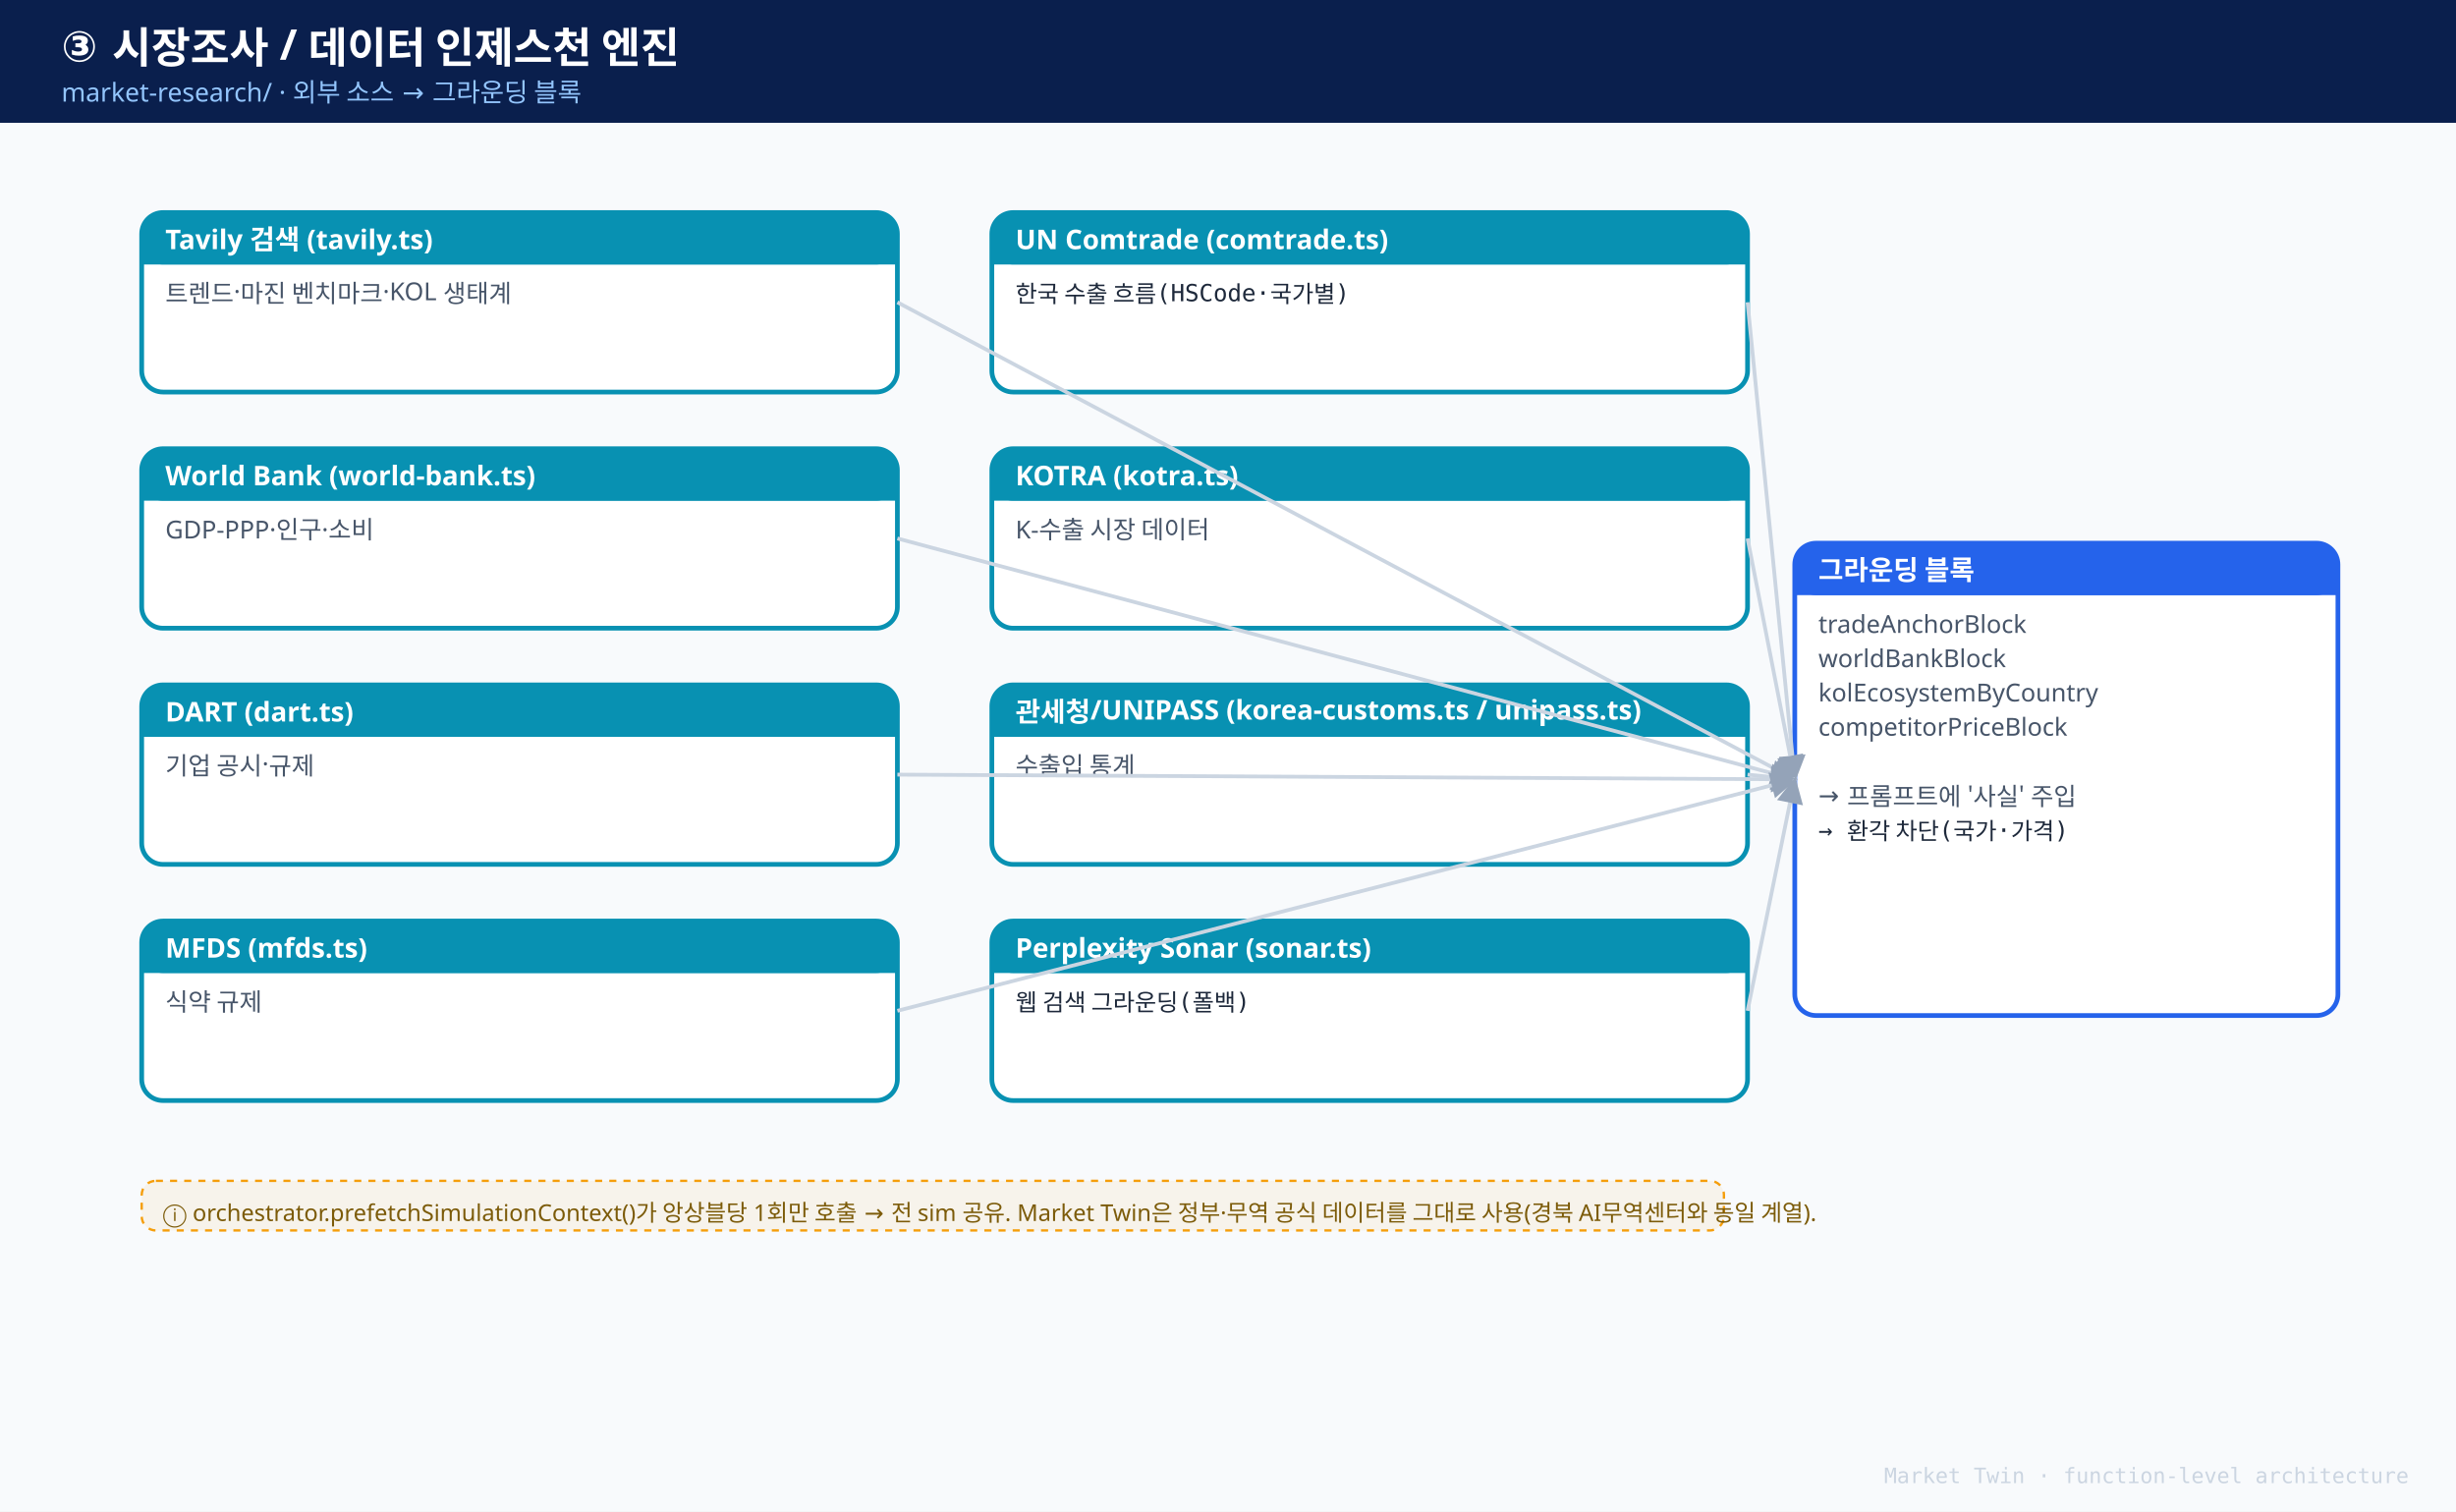
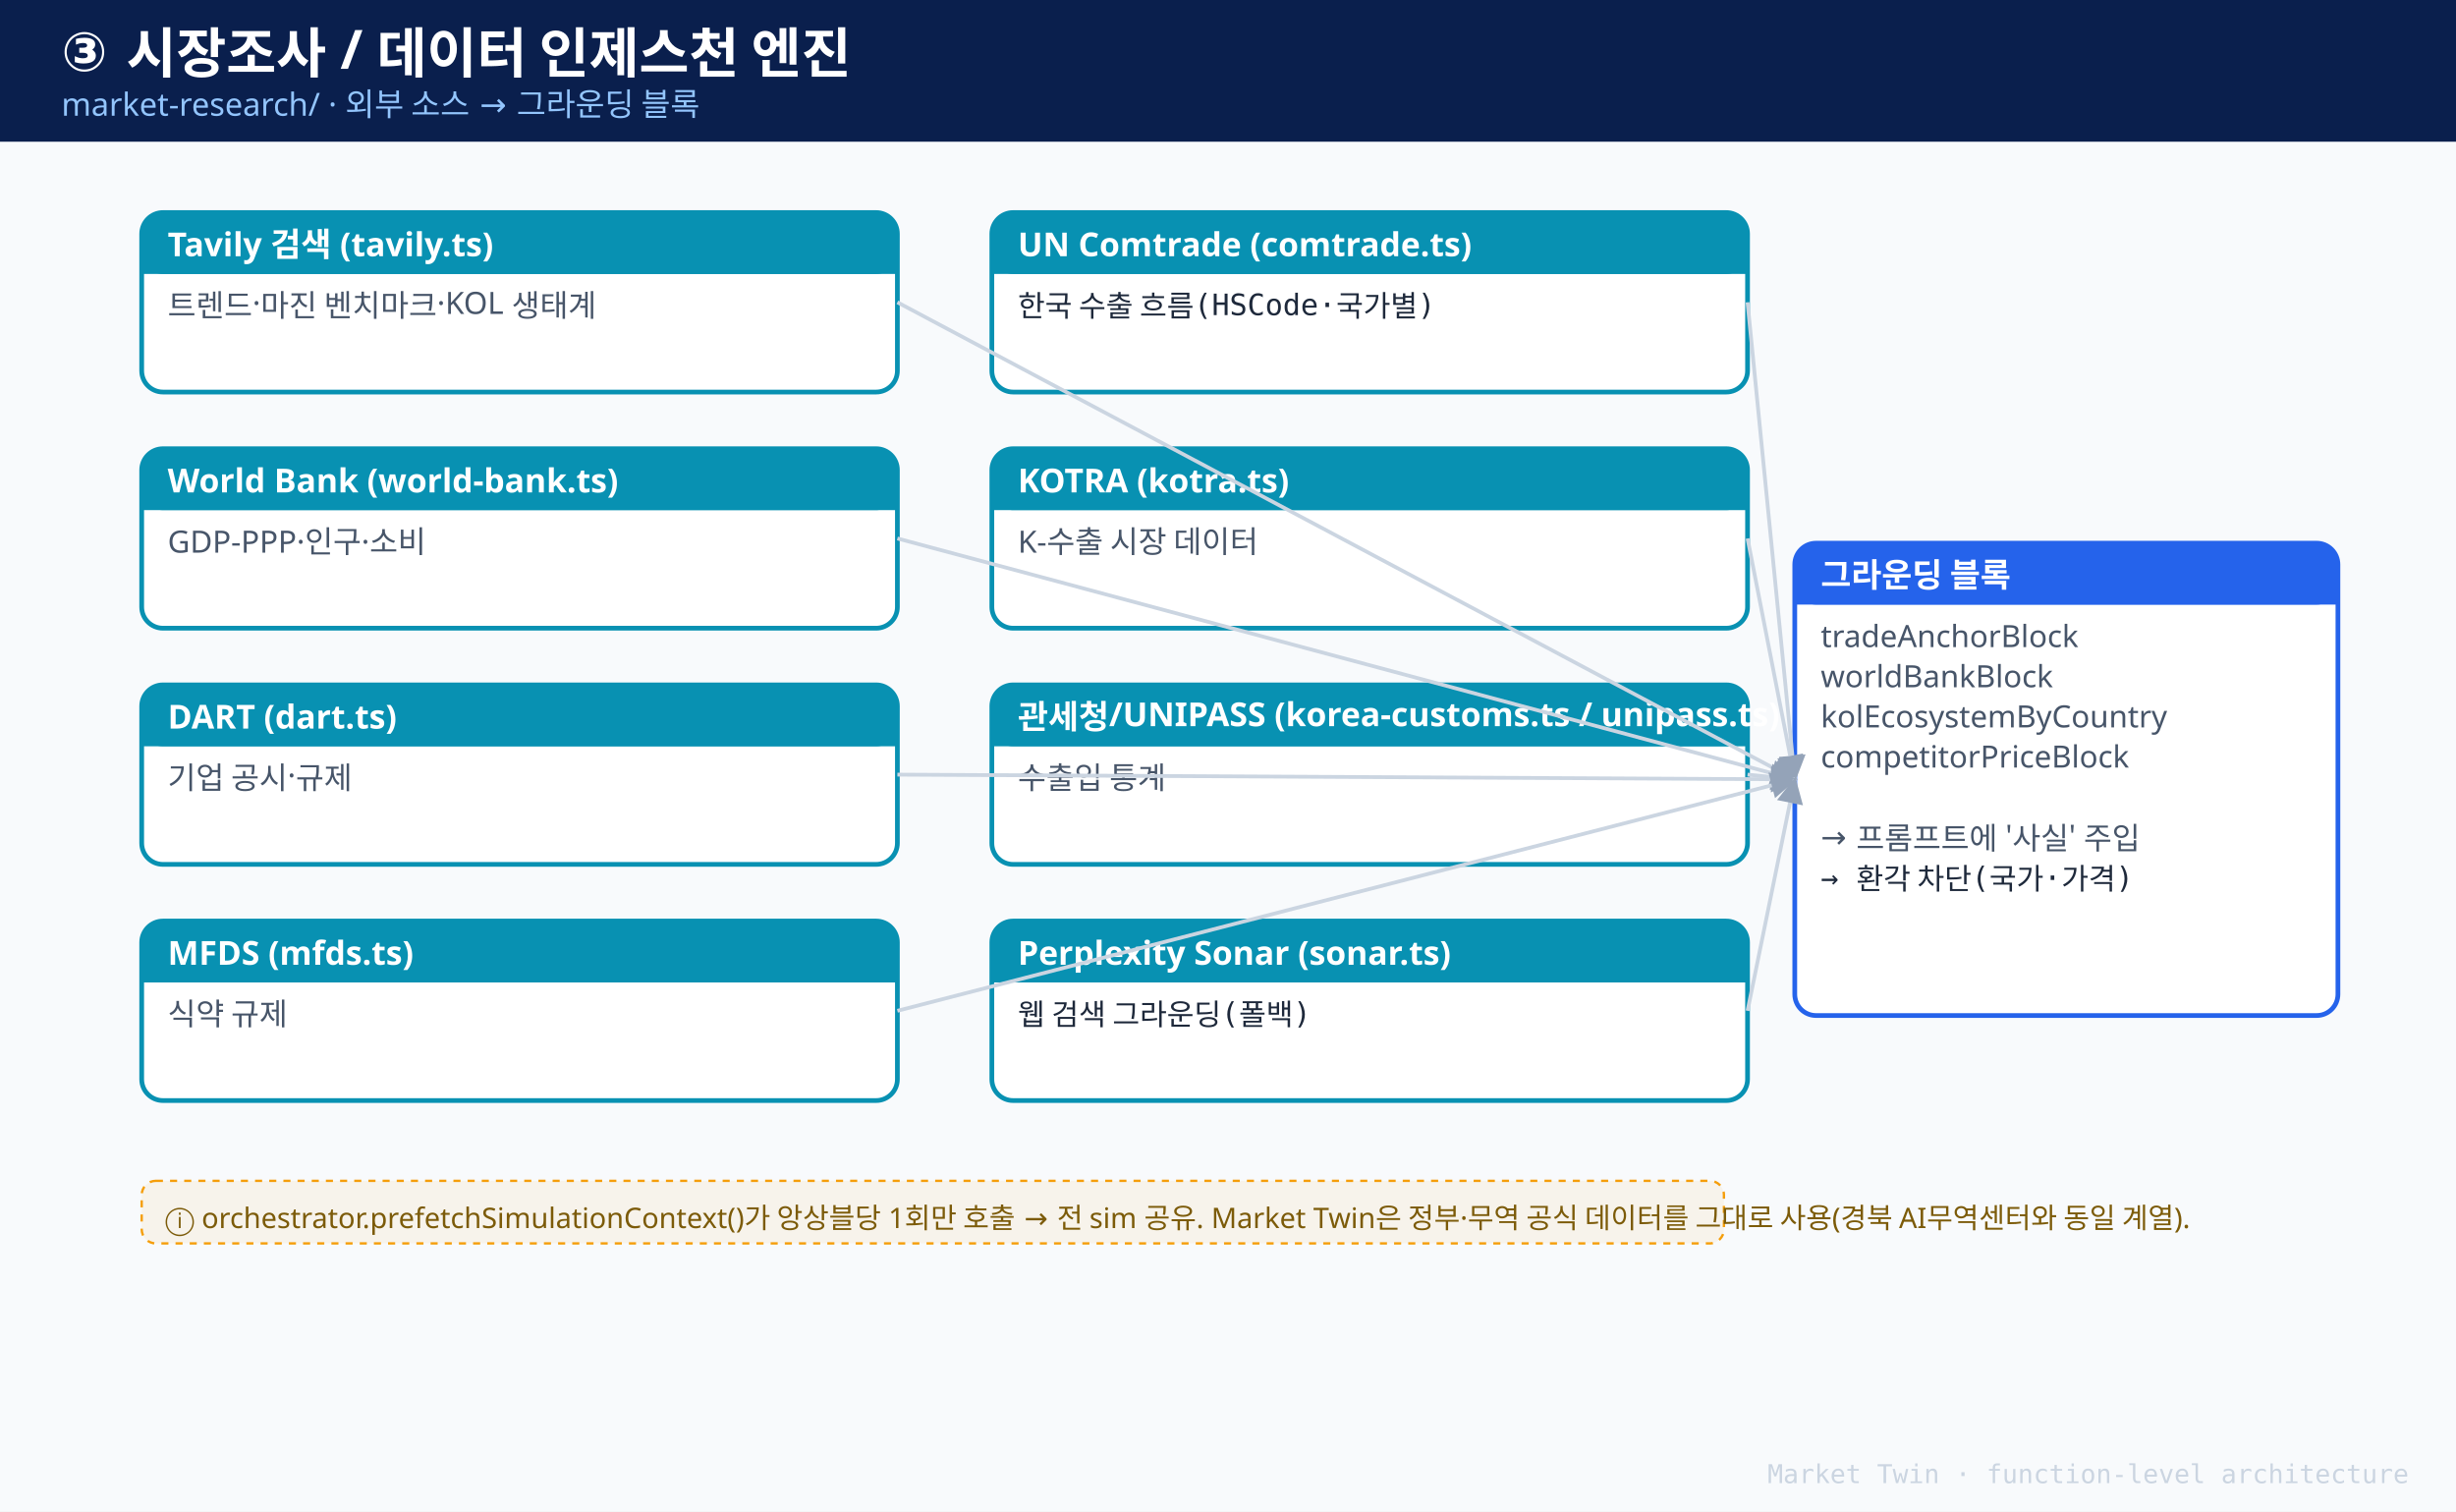
<svg xmlns="http://www.w3.org/2000/svg" width="1040" height="640" viewBox="0 0 1040 640">
  <defs>
    <marker id="arrow" viewBox="0 0 10 10" refX="9" refY="5" markerWidth="7" markerHeight="7" orient="auto-start-reverse">
      <path d="M0,0 L10,5 L0,10 z" fill="#94a3b8" />
    </marker>
  </defs>
  <rect width="1040" height="640" fill="#f8fafc" />
-   <rect x="0" y="0" width="1040" height="52" fill="#0a1f4d" />
-   <text x="26" y="26" font-family="'Malgun Gothic','Apple SD Gothic Neo','Noto Sans KR',sans-serif" font-size="18" font-weight="800" fill="#ffffff">③ 시장조사 / 데이터 인제스천 엔진</text>
-   <text x="26" y="43" font-family="'Malgun Gothic','Apple SD Gothic Neo','Noto Sans KR',sans-serif" font-size="11" fill="#93c5fd">market-research/ · 외부 소스 → 그라운딩 블록</text>
-   <text x="1020" y="628" font-family="'Cascadia Code','Consolas','D2Coding',monospace" font-size="9" fill="#cbd5e1" text-anchor="end">Market Twin · function-level architecture</text>
+   <rect x="0" y="0" width="1040" height="60" fill="#0a1f4d" />
+   <text x="26" y="30" font-family="'Malgun Gothic','Apple SD Gothic Neo','Noto Sans KR',sans-serif" font-size="23" font-weight="800" fill="#ffffff">③ 시장조사 / 데이터 인제스천 엔진</text>
+   <text x="26" y="49" font-family="'Malgun Gothic','Apple SD Gothic Neo','Noto Sans KR',sans-serif" font-size="13.5" fill="#93c5fd">market-research/ · 외부 소스 → 그라운딩 블록</text>
+   <text x="1020" y="628" font-family="'Cascadia Code','Consolas','D2Coding',monospace" font-size="11" fill="#cbd5e1" text-anchor="end">Market Twin · function-level architecture</text>
  <rect x="60" y="90" width="320" height="76" rx="9" fill="#ffffff" stroke="#0891b2" stroke-width="2" />
-   <rect x="60" y="90" width="320" height="22" rx="9" fill="#0891b2" />
-   <rect x="60" y="101" width="320" height="11" fill="#0891b2" />
-   <text x="70" y="105.5" font-family="'Malgun Gothic','Apple SD Gothic Neo','Noto Sans KR',sans-serif" font-size="11.5" font-weight="700" fill="#ffffff">Tavily 검색  (tavily.ts)</text>
-   <text x="70" y="128" font-family="'Malgun Gothic','Apple SD Gothic Neo','Noto Sans KR',sans-serif" font-size="10.5" fill="#475569">트렌드·마진 벤치마크·KOL 생태계</text>
+   <rect x="60" y="90" width="320" height="26" rx="9" fill="#0891b2" />
+   <rect x="60" y="103" width="320" height="13" fill="#0891b2" />
+   <text x="71" y="108.5" font-family="'Malgun Gothic','Apple SD Gothic Neo','Noto Sans KR',sans-serif" font-size="14" font-weight="700" fill="#ffffff">Tavily 검색  (tavily.ts)</text>
+   <text x="71" y="134" font-family="'Malgun Gothic','Apple SD Gothic Neo','Noto Sans KR',sans-serif" font-size="13" fill="#475569">트렌드·마진 벤치마크·KOL 생태계</text>
  <rect x="420" y="90" width="320" height="76" rx="9" fill="#ffffff" stroke="#0891b2" stroke-width="2" />
-   <rect x="420" y="90" width="320" height="22" rx="9" fill="#0891b2" />
-   <rect x="420" y="101" width="320" height="11" fill="#0891b2" />
-   <text x="430" y="105.5" font-family="'Malgun Gothic','Apple SD Gothic Neo','Noto Sans KR',sans-serif" font-size="11.5" font-weight="700" fill="#ffffff">UN Comtrade  (comtrade.ts)</text>
-   <text x="430" y="128" font-family="'Cascadia Code','Consolas','D2Coding',monospace" font-size="10" fill="#1e293b">한국 수출 흐름(HSCode·국가별)</text>
+   <rect x="420" y="90" width="320" height="26" rx="9" fill="#0891b2" />
+   <rect x="420" y="103" width="320" height="13" fill="#0891b2" />
+   <text x="431" y="108.5" font-family="'Malgun Gothic','Apple SD Gothic Neo','Noto Sans KR',sans-serif" font-size="14" font-weight="700" fill="#ffffff">UN Comtrade  (comtrade.ts)</text>
+   <text x="431" y="134" font-family="'Cascadia Code','Consolas','D2Coding',monospace" font-size="12.5" fill="#1e293b">한국 수출 흐름(HSCode·국가별)</text>
  <rect x="60" y="190" width="320" height="76" rx="9" fill="#ffffff" stroke="#0891b2" stroke-width="2" />
-   <rect x="60" y="190" width="320" height="22" rx="9" fill="#0891b2" />
-   <rect x="60" y="201" width="320" height="11" fill="#0891b2" />
-   <text x="70" y="205.5" font-family="'Malgun Gothic','Apple SD Gothic Neo','Noto Sans KR',sans-serif" font-size="11.5" font-weight="700" fill="#ffffff">World Bank  (world-bank.ts)</text>
-   <text x="70" y="228" font-family="'Malgun Gothic','Apple SD Gothic Neo','Noto Sans KR',sans-serif" font-size="10.5" fill="#475569">GDP-PPP·인구·소비</text>
+   <rect x="60" y="190" width="320" height="26" rx="9" fill="#0891b2" />
+   <rect x="60" y="203" width="320" height="13" fill="#0891b2" />
+   <text x="71" y="208.5" font-family="'Malgun Gothic','Apple SD Gothic Neo','Noto Sans KR',sans-serif" font-size="14" font-weight="700" fill="#ffffff">World Bank  (world-bank.ts)</text>
+   <text x="71" y="234" font-family="'Malgun Gothic','Apple SD Gothic Neo','Noto Sans KR',sans-serif" font-size="13" fill="#475569">GDP-PPP·인구·소비</text>
  <rect x="420" y="190" width="320" height="76" rx="9" fill="#ffffff" stroke="#0891b2" stroke-width="2" />
-   <rect x="420" y="190" width="320" height="22" rx="9" fill="#0891b2" />
-   <rect x="420" y="201" width="320" height="11" fill="#0891b2" />
-   <text x="430" y="205.5" font-family="'Malgun Gothic','Apple SD Gothic Neo','Noto Sans KR',sans-serif" font-size="11.5" font-weight="700" fill="#ffffff">KOTRA  (kotra.ts)</text>
-   <text x="430" y="228" font-family="'Malgun Gothic','Apple SD Gothic Neo','Noto Sans KR',sans-serif" font-size="10.5" fill="#475569">K-수출 시장 데이터</text>
+   <rect x="420" y="190" width="320" height="26" rx="9" fill="#0891b2" />
+   <rect x="420" y="203" width="320" height="13" fill="#0891b2" />
+   <text x="431" y="208.5" font-family="'Malgun Gothic','Apple SD Gothic Neo','Noto Sans KR',sans-serif" font-size="14" font-weight="700" fill="#ffffff">KOTRA  (kotra.ts)</text>
+   <text x="431" y="234" font-family="'Malgun Gothic','Apple SD Gothic Neo','Noto Sans KR',sans-serif" font-size="13" fill="#475569">K-수출 시장 데이터</text>
  <rect x="60" y="290" width="320" height="76" rx="9" fill="#ffffff" stroke="#0891b2" stroke-width="2" />
-   <rect x="60" y="290" width="320" height="22" rx="9" fill="#0891b2" />
-   <rect x="60" y="301" width="320" height="11" fill="#0891b2" />
-   <text x="70" y="305.5" font-family="'Malgun Gothic','Apple SD Gothic Neo','Noto Sans KR',sans-serif" font-size="11.5" font-weight="700" fill="#ffffff">DART  (dart.ts)</text>
-   <text x="70" y="328" font-family="'Malgun Gothic','Apple SD Gothic Neo','Noto Sans KR',sans-serif" font-size="10.5" fill="#475569">기업 공시·규제</text>
+   <rect x="60" y="290" width="320" height="26" rx="9" fill="#0891b2" />
+   <rect x="60" y="303" width="320" height="13" fill="#0891b2" />
+   <text x="71" y="308.5" font-family="'Malgun Gothic','Apple SD Gothic Neo','Noto Sans KR',sans-serif" font-size="14" font-weight="700" fill="#ffffff">DART  (dart.ts)</text>
+   <text x="71" y="334" font-family="'Malgun Gothic','Apple SD Gothic Neo','Noto Sans KR',sans-serif" font-size="13" fill="#475569">기업 공시·규제</text>
  <rect x="420" y="290" width="320" height="76" rx="9" fill="#ffffff" stroke="#0891b2" stroke-width="2" />
-   <rect x="420" y="290" width="320" height="22" rx="9" fill="#0891b2" />
-   <rect x="420" y="301" width="320" height="11" fill="#0891b2" />
-   <text x="430" y="305.5" font-family="'Malgun Gothic','Apple SD Gothic Neo','Noto Sans KR',sans-serif" font-size="11.5" font-weight="700" fill="#ffffff">관세청/UNIPASS  (korea-customs.ts / unipass.ts)</text>
-   <text x="430" y="328" font-family="'Malgun Gothic','Apple SD Gothic Neo','Noto Sans KR',sans-serif" font-size="10.5" fill="#475569">수출입 통계</text>
+   <rect x="420" y="290" width="320" height="26" rx="9" fill="#0891b2" />
+   <rect x="420" y="303" width="320" height="13" fill="#0891b2" />
+   <text x="431" y="308.5" font-family="'Malgun Gothic','Apple SD Gothic Neo','Noto Sans KR',sans-serif" font-size="14" font-weight="700" fill="#ffffff">관세청/UNIPASS  (korea-customs.ts / unipass.ts)</text>
+   <text x="431" y="334" font-family="'Malgun Gothic','Apple SD Gothic Neo','Noto Sans KR',sans-serif" font-size="13" fill="#475569">수출입 통계</text>
  <rect x="60" y="390" width="320" height="76" rx="9" fill="#ffffff" stroke="#0891b2" stroke-width="2" />
-   <rect x="60" y="390" width="320" height="22" rx="9" fill="#0891b2" />
-   <rect x="60" y="401" width="320" height="11" fill="#0891b2" />
-   <text x="70" y="405.5" font-family="'Malgun Gothic','Apple SD Gothic Neo','Noto Sans KR',sans-serif" font-size="11.5" font-weight="700" fill="#ffffff">MFDS  (mfds.ts)</text>
-   <text x="70" y="428" font-family="'Malgun Gothic','Apple SD Gothic Neo','Noto Sans KR',sans-serif" font-size="10.5" fill="#475569">식약 규제</text>
+   <rect x="60" y="390" width="320" height="26" rx="9" fill="#0891b2" />
+   <rect x="60" y="403" width="320" height="13" fill="#0891b2" />
+   <text x="71" y="408.5" font-family="'Malgun Gothic','Apple SD Gothic Neo','Noto Sans KR',sans-serif" font-size="14" font-weight="700" fill="#ffffff">MFDS  (mfds.ts)</text>
+   <text x="71" y="434" font-family="'Malgun Gothic','Apple SD Gothic Neo','Noto Sans KR',sans-serif" font-size="13" fill="#475569">식약 규제</text>
  <rect x="420" y="390" width="320" height="76" rx="9" fill="#ffffff" stroke="#0891b2" stroke-width="2" />
-   <rect x="420" y="390" width="320" height="22" rx="9" fill="#0891b2" />
-   <rect x="420" y="401" width="320" height="11" fill="#0891b2" />
-   <text x="430" y="405.5" font-family="'Malgun Gothic','Apple SD Gothic Neo','Noto Sans KR',sans-serif" font-size="11.5" font-weight="700" fill="#ffffff">Perplexity Sonar  (sonar.ts)</text>
-   <text x="430" y="428" font-family="'Cascadia Code','Consolas','D2Coding',monospace" font-size="10" fill="#1e293b">웹 검색 그라운딩(폴백)</text>
+   <rect x="420" y="390" width="320" height="26" rx="9" fill="#0891b2" />
+   <rect x="420" y="403" width="320" height="13" fill="#0891b2" />
+   <text x="431" y="408.5" font-family="'Malgun Gothic','Apple SD Gothic Neo','Noto Sans KR',sans-serif" font-size="14" font-weight="700" fill="#ffffff">Perplexity Sonar  (sonar.ts)</text>
+   <text x="431" y="434" font-family="'Cascadia Code','Consolas','D2Coding',monospace" font-size="12.5" fill="#1e293b">웹 검색 그라운딩(폴백)</text>
  <rect x="760" y="230" width="230" height="200" rx="9" fill="#ffffff" stroke="#2563eb" stroke-width="2" />
-   <rect x="760" y="230" width="230" height="22" rx="9" fill="#2563eb" />
-   <rect x="760" y="241" width="230" height="11" fill="#2563eb" />
-   <text x="770" y="245.5" font-family="'Malgun Gothic','Apple SD Gothic Neo','Noto Sans KR',sans-serif" font-size="11.5" font-weight="700" fill="#ffffff">그라운딩 블록</text>
-   <text x="770" y="268" font-family="'Malgun Gothic','Apple SD Gothic Neo','Noto Sans KR',sans-serif" font-size="10.5" fill="#475569">tradeAnchorBlock</text>
-   <text x="770" y="282.5" font-family="'Malgun Gothic','Apple SD Gothic Neo','Noto Sans KR',sans-serif" font-size="10.5" fill="#475569">worldBankBlock</text>
-   <text x="770" y="297" font-family="'Malgun Gothic','Apple SD Gothic Neo','Noto Sans KR',sans-serif" font-size="10.5" fill="#475569">kolEcosystemByCountry</text>
-   <text x="770" y="311.5" font-family="'Malgun Gothic','Apple SD Gothic Neo','Noto Sans KR',sans-serif" font-size="10.5" fill="#475569">competitorPriceBlock</text>
-   <text x="770" y="326" font-family="'Malgun Gothic','Apple SD Gothic Neo','Noto Sans KR',sans-serif" font-size="10.5" fill="#475569" />
-   <text x="770" y="340.5" font-family="'Malgun Gothic','Apple SD Gothic Neo','Noto Sans KR',sans-serif" font-size="10.5" fill="#475569">→ 프롬프트에 '사실' 주입</text>
-   <text x="770" y="355" font-family="'Cascadia Code','Consolas','D2Coding',monospace" font-size="10" fill="#1e293b">→ 환각 차단(국가·가격)</text>
+   <rect x="760" y="230" width="230" height="26" rx="9" fill="#2563eb" />
+   <rect x="760" y="243" width="230" height="13" fill="#2563eb" />
+   <text x="771" y="248.5" font-family="'Malgun Gothic','Apple SD Gothic Neo','Noto Sans KR',sans-serif" font-size="14" font-weight="700" fill="#ffffff">그라운딩 블록</text>
+   <text x="771" y="274" font-family="'Malgun Gothic','Apple SD Gothic Neo','Noto Sans KR',sans-serif" font-size="13" fill="#475569">tradeAnchorBlock</text>
+   <text x="771" y="291" font-family="'Malgun Gothic','Apple SD Gothic Neo','Noto Sans KR',sans-serif" font-size="13" fill="#475569">worldBankBlock</text>
+   <text x="771" y="308" font-family="'Malgun Gothic','Apple SD Gothic Neo','Noto Sans KR',sans-serif" font-size="13" fill="#475569">kolEcosystemByCountry</text>
+   <text x="771" y="325" font-family="'Malgun Gothic','Apple SD Gothic Neo','Noto Sans KR',sans-serif" font-size="13" fill="#475569">competitorPriceBlock</text>
+   <text x="771" y="342" font-family="'Malgun Gothic','Apple SD Gothic Neo','Noto Sans KR',sans-serif" font-size="13" fill="#475569" />
+   <text x="771" y="359" font-family="'Malgun Gothic','Apple SD Gothic Neo','Noto Sans KR',sans-serif" font-size="13" fill="#475569">→ 프롬프트에 '사실' 주입</text>
+   <text x="771" y="376" font-family="'Cascadia Code','Consolas','D2Coding',monospace" font-size="12.5" fill="#1e293b">→ 환각 차단(국가·가격)</text>
  <path d="M380,128 L760,330" fill="none" stroke="#cbd5e1" stroke-width="1.6" marker-end="url(#arrow)" />
  <path d="M740,128 L760,330" fill="none" stroke="#cbd5e1" stroke-width="1.6" marker-end="url(#arrow)" />
  <path d="M380,228 L760,330" fill="none" stroke="#cbd5e1" stroke-width="1.6" marker-end="url(#arrow)" />
  <path d="M740,228 L760,330" fill="none" stroke="#cbd5e1" stroke-width="1.6" marker-end="url(#arrow)" />
  <path d="M380,328 L760,330" fill="none" stroke="#cbd5e1" stroke-width="1.6" marker-end="url(#arrow)" />
  <path d="M740,328 L760,330" fill="none" stroke="#cbd5e1" stroke-width="1.6" marker-end="url(#arrow)" />
  <path d="M380,428 L760,330" fill="none" stroke="#cbd5e1" stroke-width="1.6" marker-end="url(#arrow)" />
  <path d="M740,428 L760,330" fill="none" stroke="#cbd5e1" stroke-width="1.6" marker-end="url(#arrow)" />
-   <rect x="60" y="500" width="670" height="21" rx="6" fill="#f59e0b11" stroke="#f59e0b" stroke-width="1" stroke-dasharray="3 3" />
-   <text x="69" y="517" font-family="'Malgun Gothic','Apple SD Gothic Neo','Noto Sans KR',sans-serif" font-size="9.8" fill="#7c5b09">ⓘ orchestrator.prefetchSimulationContext()가 앙상블당 1회만 호출 → 전 sim 공유.  Market Twin은 정부·무역 공식 데이터를 그대로 사용(경북 AI무역센터와 동일 계열).</text>
+   <rect x="60" y="500" width="670" height="26.5" rx="6" fill="#f59e0b11" stroke="#f59e0b" stroke-width="1" stroke-dasharray="3 3" />
+   <text x="70" y="520" font-family="'Malgun Gothic','Apple SD Gothic Neo','Noto Sans KR',sans-serif" font-size="12" fill="#7c5b09">ⓘ orchestrator.prefetchSimulationContext()가 앙상블당 1회만 호출 → 전 sim 공유.  Market Twin은 정부·무역 공식 데이터를 그대로 사용(경북 AI무역센터와 동일 계열).</text>
</svg>
